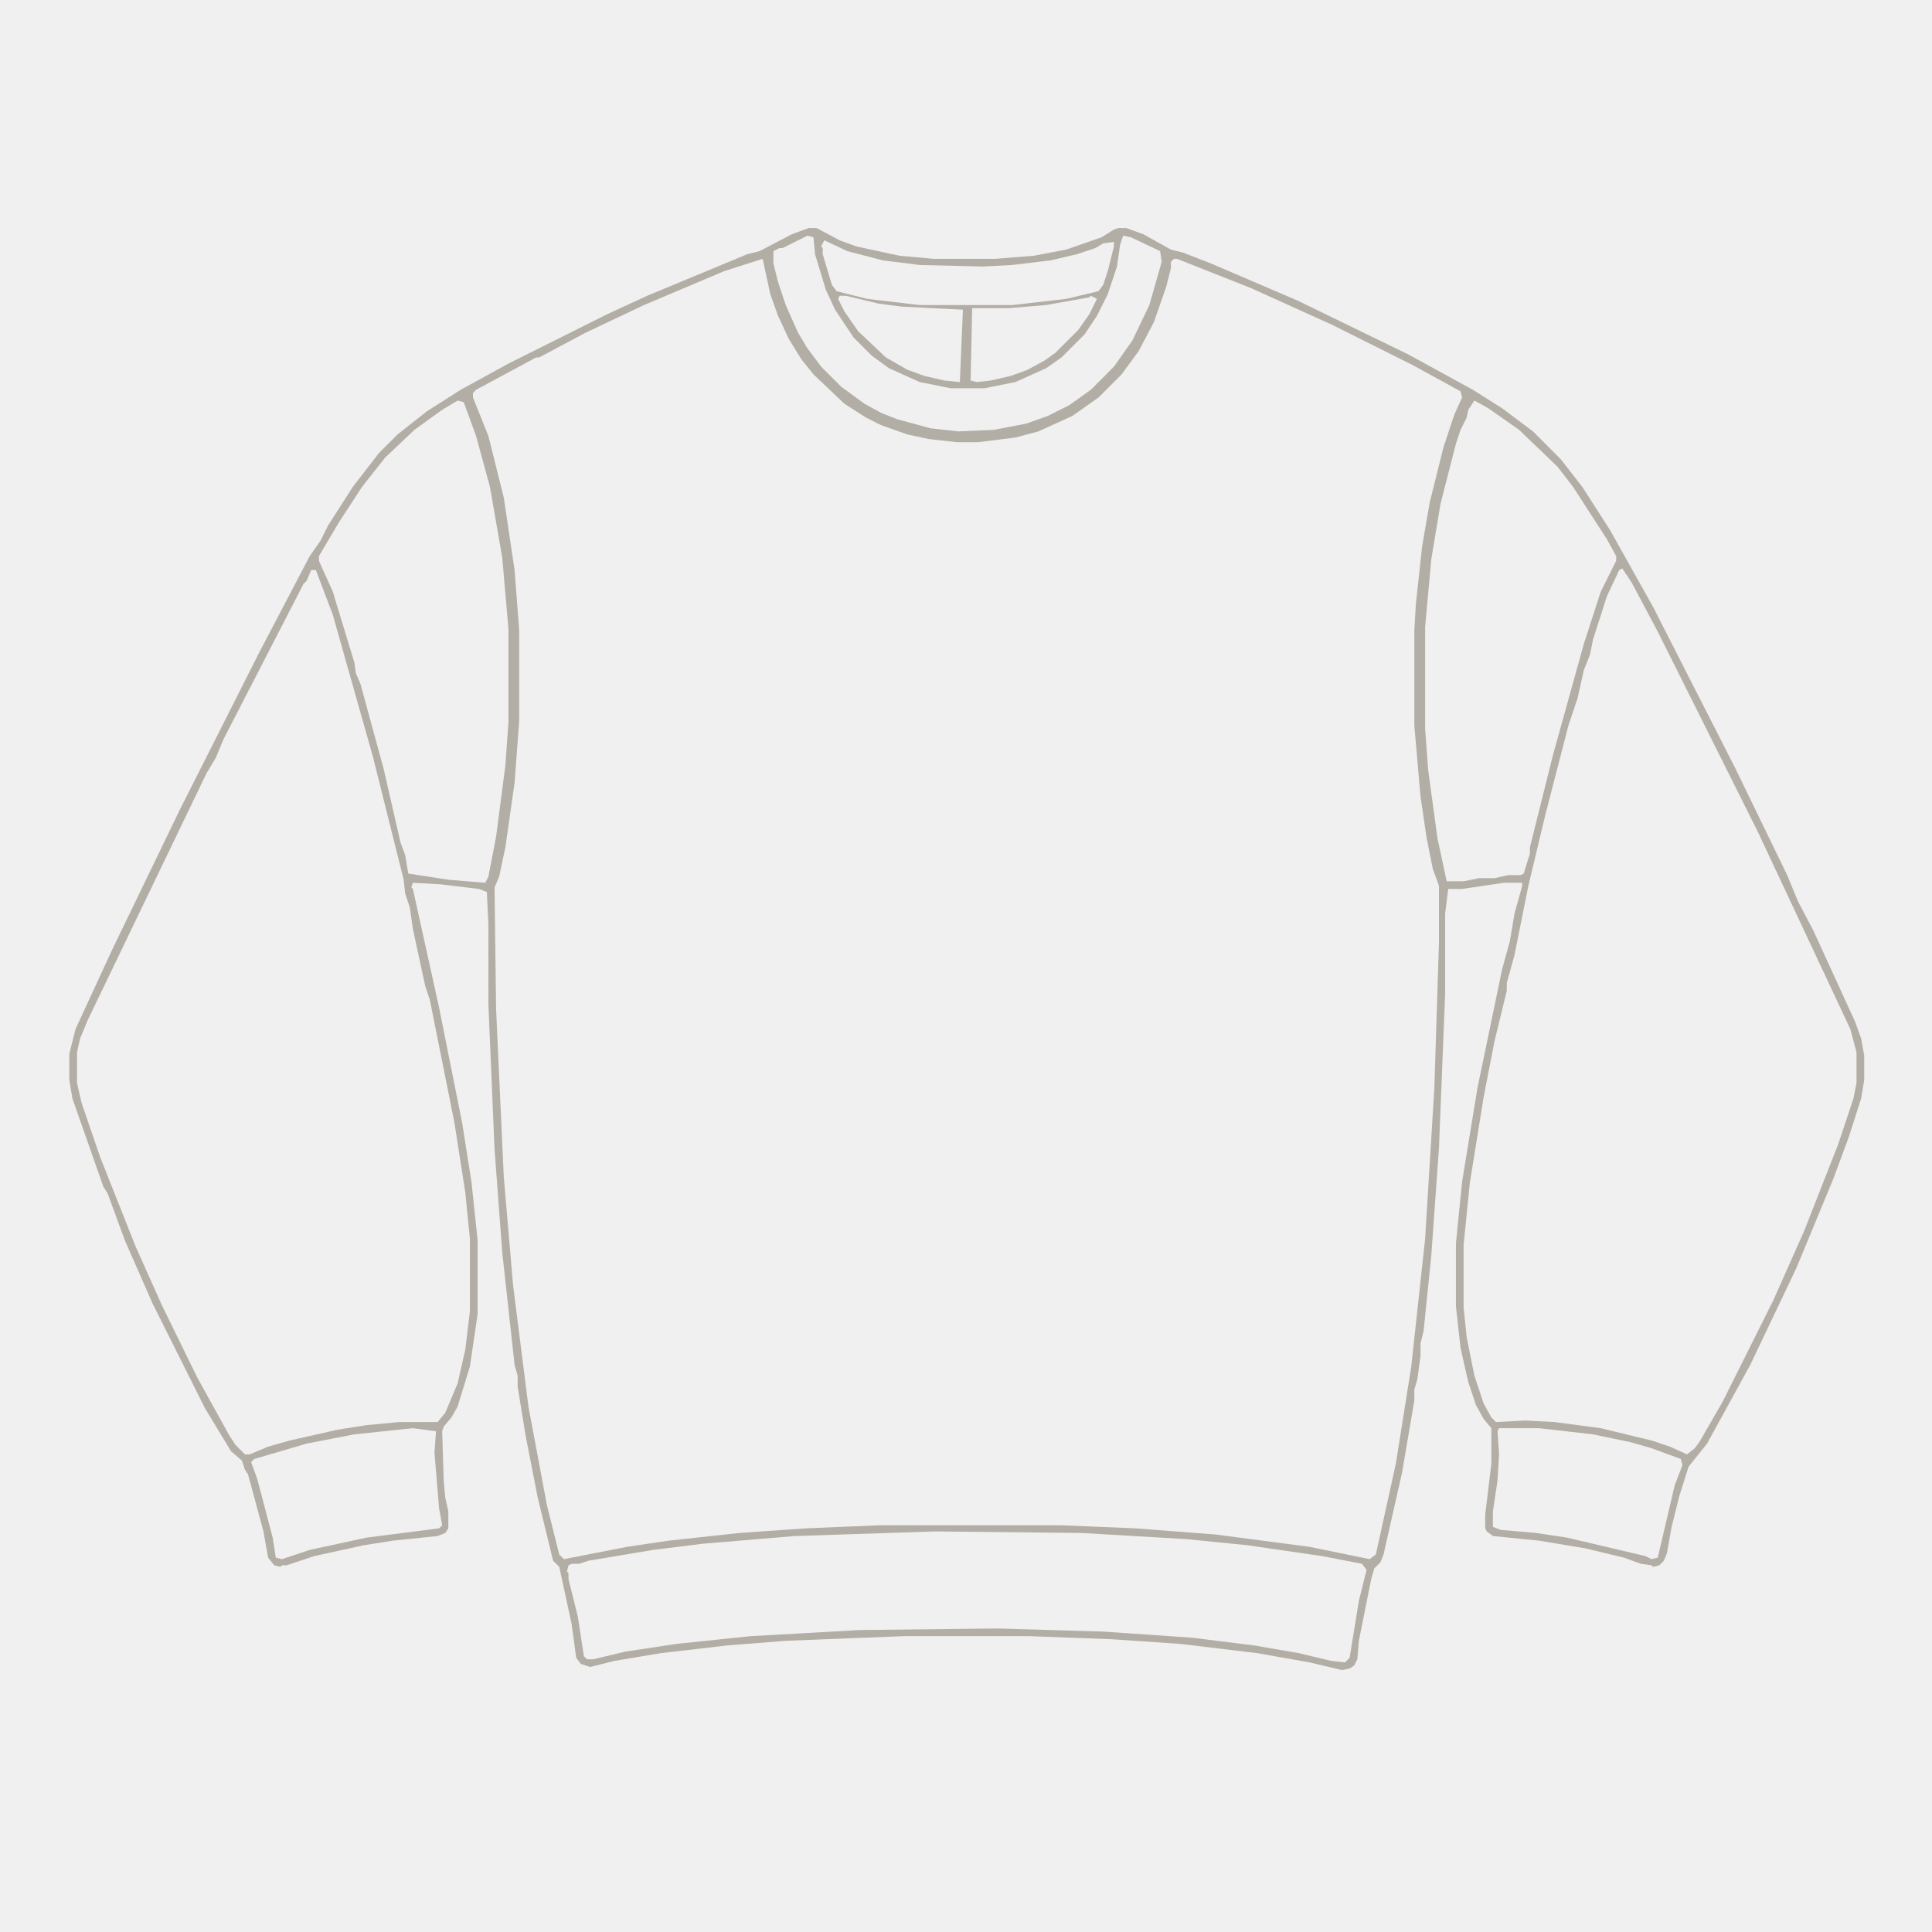
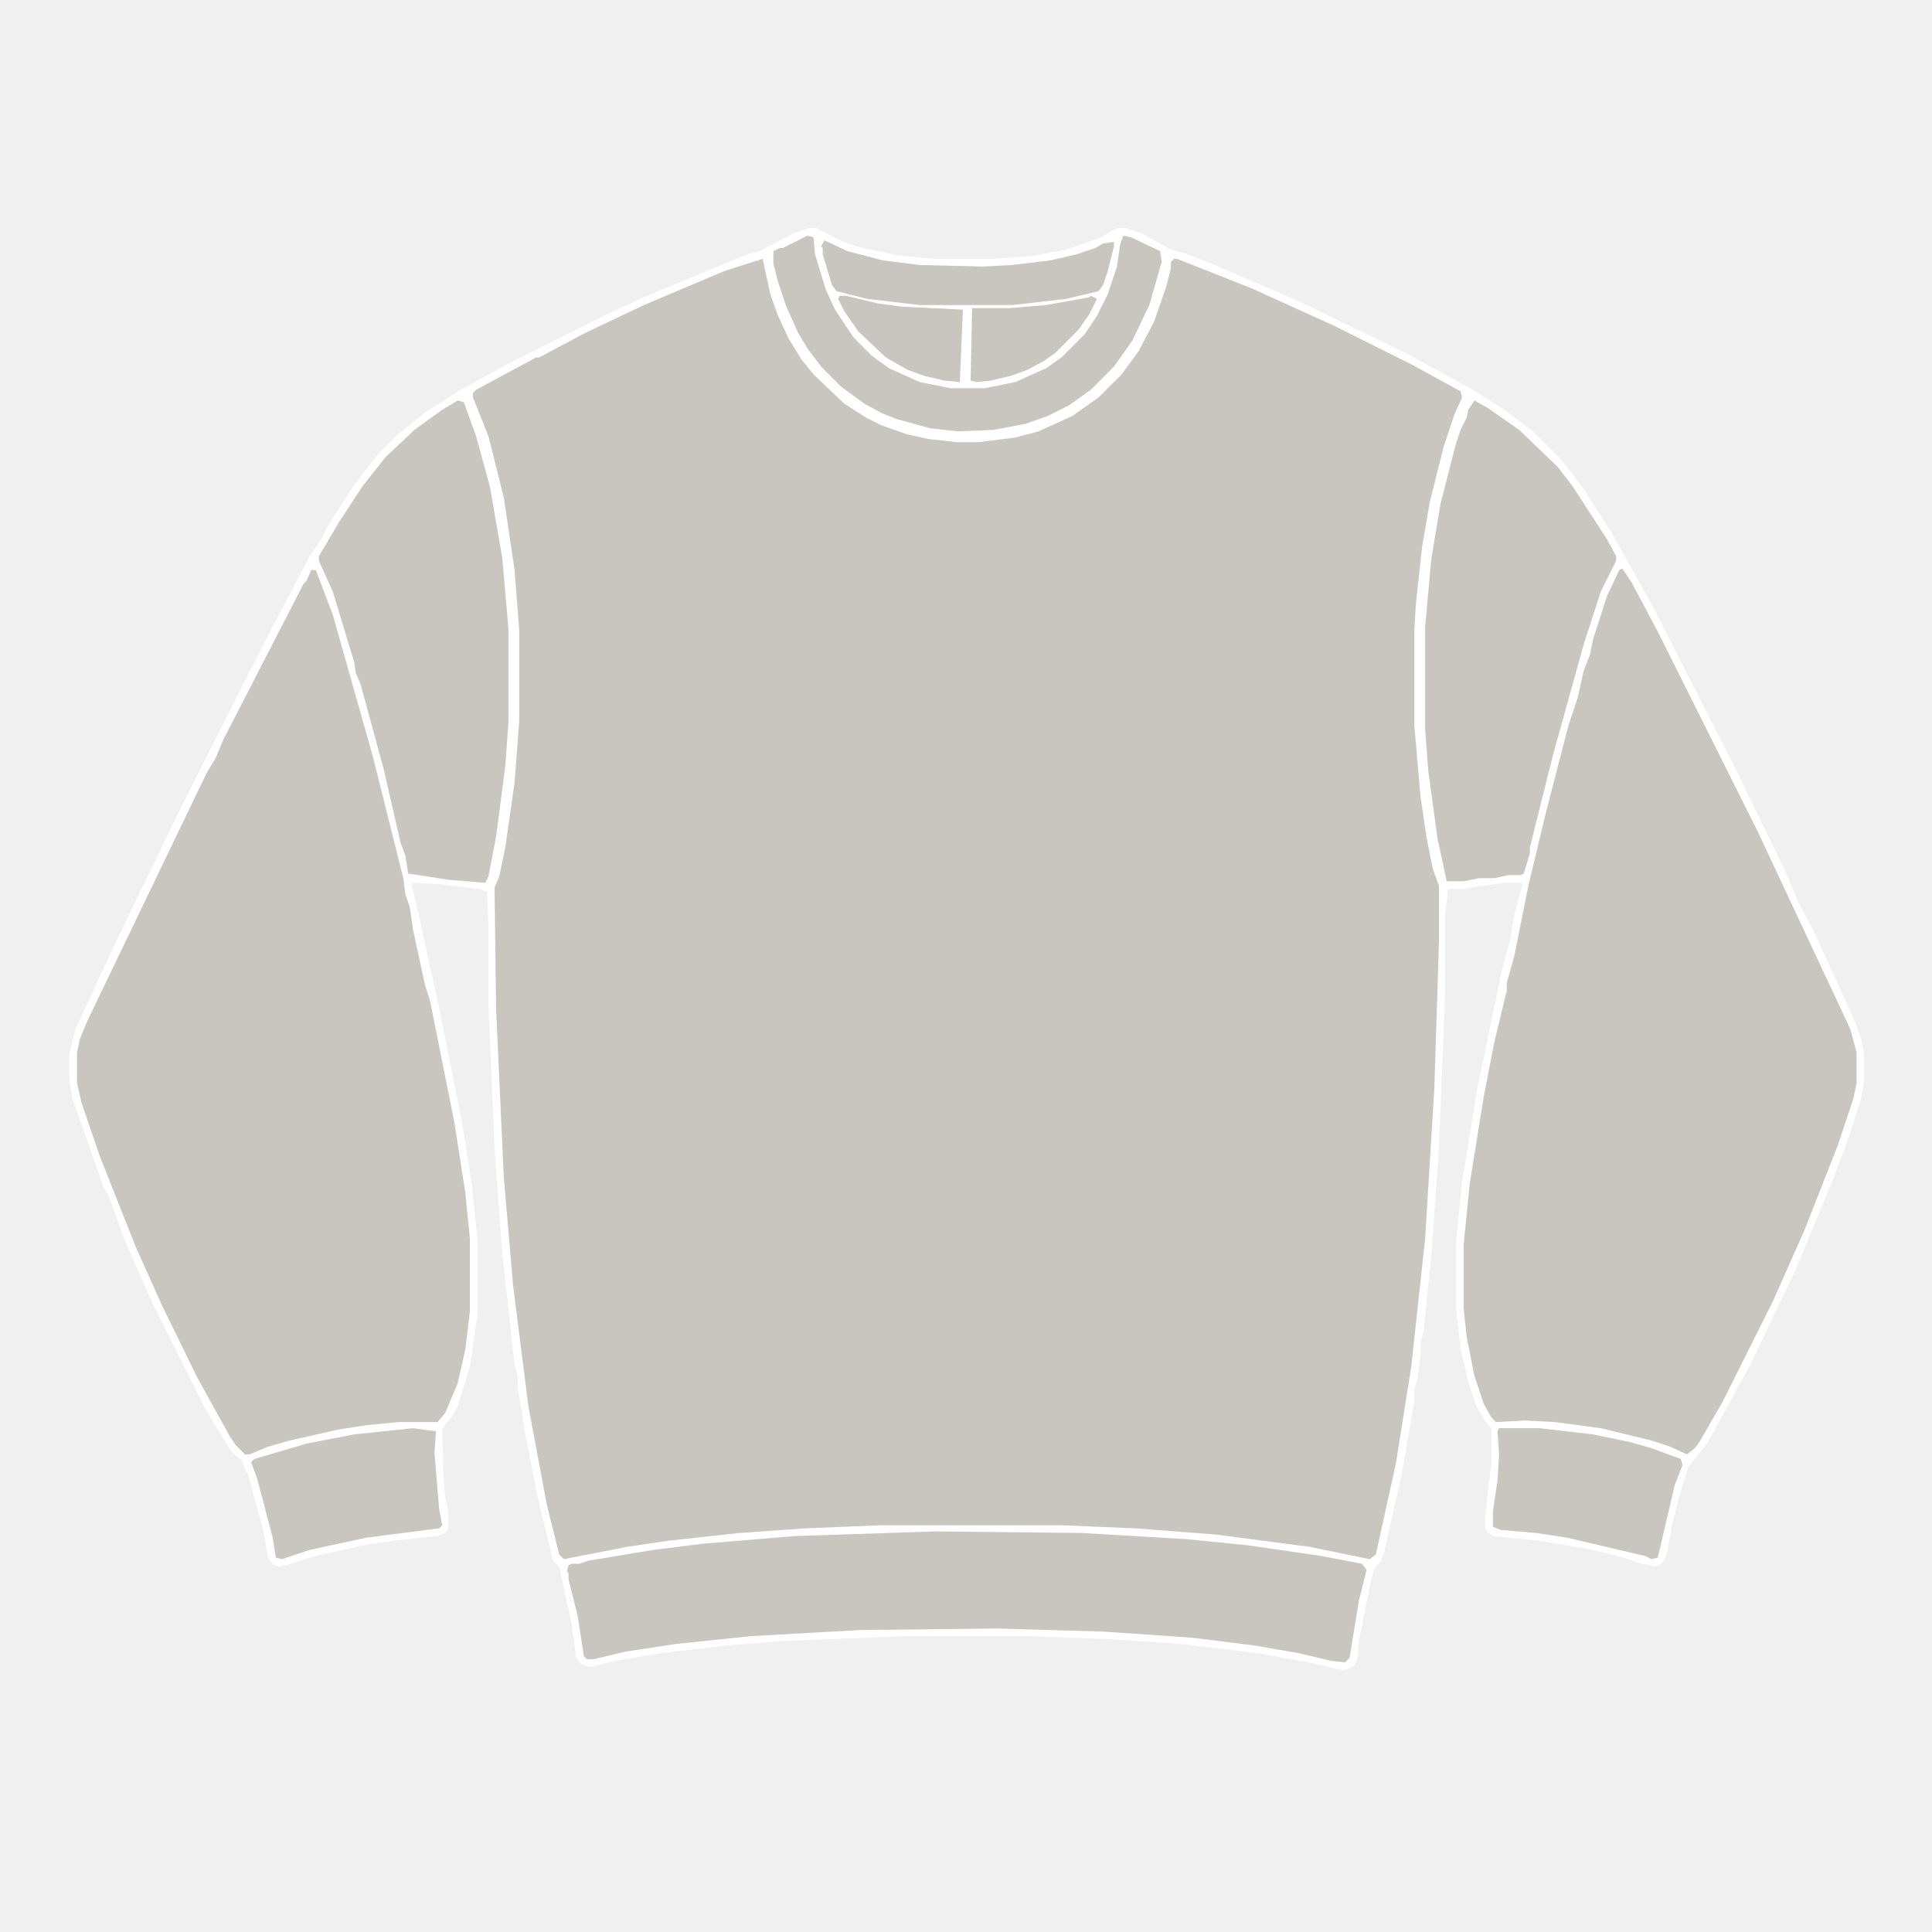
<svg xmlns="http://www.w3.org/2000/svg" width="1254" height="1254" viewBox="0 0 1254 1254">
-   <g fill="#b3aea5" fill-rule="evenodd">
-     <path d="M 246.0,294.0 L 229.0,316.0 L 213.0,341.0 L 208.0,351.0 L 201.0,361.0 L 168.0,424.0 L 117.0,525.0 L 73.0,616.0 L 49.0,668.0 L 45.0,684.0 L 45.0,701.0 L 47.0,713.0 L 67.0,770.0 L 70.0,775.0 L 81.0,805.0 L 99.0,846.0 L 133.0,914.0 L 150.0,942.0 L 157.0,948.0 L 159.0,954.0 L 161.0,957.0 L 171.0,994.0 L 174.0,1011.0 L 178.0,1016.0 L 182.0,1017.0 L 183.0,1016.0 L 186.0,1016.0 L 204.0,1010.0 L 236.0,1003.0 L 255.0,1000.0 L 284.0,997.0 L 289.0,995.0 L 291.0,992.0 L 291.0,981.0 L 289.0,972.0 L 288.0,961.0 L 287.0,929.0 L 288.0,926.0 L 293.0,920.0 L 297.0,913.0 L 305.0,887.0 L 310.0,853.0 L 310.0,805.0 L 306.0,767.0 L 300.0,729.0 L 285.0,654.0 L 268.0,577.0 L 267.0,576.0 L 268.0,573.0 L 286.0,574.0 L 311.0,577.0 L 316.0,579.0 L 317.0,600.0 L 317.0,652.0 L 321.0,746.0 L 326.0,813.0 L 334.0,886.0 L 336.0,893.0 L 336.0,900.0 L 341.0,931.0 L 349.0,972.0 L 359.0,1013.0 L 363.0,1017.0 L 371.0,1054.0 L 374.0,1076.0 L 377.0,1080.0 L 383.0,1082.0 L 399.0,1078.0 L 429.0,1073.0 L 472.0,1068.0 L 510.0,1065.0 L 586.0,1062.0 L 669.0,1062.0 L 722.0,1064.0 L 766.0,1067.0 L 816.0,1073.0 L 850.0,1079.0 L 871.0,1084.0 L 876.0,1083.0 L 879.0,1081.0 L 881.0,1077.0 L 882.0,1065.0 L 890.0,1025.0 L 892.0,1018.0 L 896.0,1014.0 L 898.0,1009.0 L 910.0,956.0 L 918.0,909.0 L 918.0,902.0 L 920.0,895.0 L 922.0,880.0 L 922.0,872.0 L 924.0,864.0 L 929.0,815.0 L 934.0,745.0 L 938.0,645.0 L 938.0,593.0 L 940.0,577.0 L 949.0,577.0 L 976.0,573.0 L 988.0,573.0 L 988.0,575.0 L 983.0,593.0 L 980.0,611.0 L 975.0,629.0 L 959.0,706.0 L 949.0,767.0 L 945.0,807.0 L 945.0,848.0 L 948.0,875.0 L 953.0,897.0 L 958.0,912.0 L 963.0,921.0 L 968.0,927.0 L 968.0,950.0 L 964.0,983.0 L 964.0,992.0 L 965.0,994.0 L 969.0,997.0 L 999.0,1000.0 L 1029.0,1005.0 L 1054.0,1011.0 L 1065.0,1015.0 L 1072.0,1016.0 L 1073.0,1017.0 L 1077.0,1016.0 L 1080.0,1013.0 L 1082.0,1008.0 L 1085.0,991.0 L 1090.0,971.0 L 1096.0,952.0 L 1108.0,937.0 L 1136.0,886.0 L 1166.0,823.0 L 1190.0,765.0 L 1200.0,738.0 L 1208.0,713.0 L 1210.0,701.0 L 1210.0,685.0 L 1208.0,674.0 L 1204.0,663.0 L 1177.0,604.0 L 1167.0,585.0 L 1160.0,568.0 L 1126.0,498.0 L 1073.0,394.0 L 1045.0,344.0 L 1027.0,316.0 L 1013.0,298.0 L 995.0,280.0 L 975.0,265.0 L 956.0,253.0 L 914.0,230.0 L 842.0,195.0 L 786.0,171.0 L 768.0,164.0 L 760.0,162.0 L 742.0,152.0 L 731.0,148.0 L 726.0,148.0 L 723.0,149.0 L 715.0,154.0 L 692.0,162.0 L 671.0,166.0 L 646.0,168.0 L 606.0,168.0 L 584.0,166.0 L 556.0,160.0 L 545.0,156.0 L 530.0,148.0 L 525.0,148.0 L 514.0,152.0 L 493.0,163.0 L 485.0,165.0 L 420.0,192.0 L 394.0,204.0 L 330.0,236.0 L 299.0,253.0 L 277.0,267.0 L 258.0,282.0 Z M 368.0,1020.0 L 369.0,1016.0 L 371.0,1015.0 L 376.0,1015.0 L 382.0,1013.0 L 424.0,1006.0 L 456.0,1002.0 L 516.0,997.0 L 607.0,994.0 L 702.0,995.0 L 770.0,999.0 L 810.0,1003.0 L 858.0,1010.0 L 884.0,1015.0 L 887.0,1019.0 L 882.0,1039.0 L 876.0,1076.0 L 873.0,1079.0 L 864.0,1078.0 L 843.0,1073.0 L 814.0,1068.0 L 774.0,1063.0 L 716.0,1059.0 L 647.0,1057.0 L 558.0,1058.0 L 487.0,1062.0 L 439.0,1067.0 L 406.0,1072.0 L 385.0,1077.0 L 381.0,1077.0 L 379.0,1075.0 L 375.0,1049.0 L 369.0,1025.0 L 369.0,1021.0 Z M 973.0,927.0 L 999.0,927.0 L 1034.0,931.0 L 1058.0,936.0 L 1072.0,940.0 L 1091.0,947.0 L 1092.0,951.0 L 1087.0,964.0 L 1076.0,1011.0 L 1072.0,1012.0 L 1068.0,1010.0 L 1017.0,998.0 L 997.0,995.0 L 974.0,993.0 L 969.0,991.0 L 969.0,981.0 L 972.0,961.0 L 973.0,944.0 L 972.0,929.0 Z M 283.0,929.0 L 282.0,943.0 L 285.0,979.0 L 287.0,990.0 L 285.0,992.0 L 238.0,998.0 L 201.0,1006.0 L 183.0,1012.0 L 179.0,1011.0 L 177.0,998.0 L 167.0,960.0 L 163.0,949.0 L 165.0,947.0 L 199.0,937.0 L 230.0,931.0 L 268.0,927.0 Z M 1053.0,369.0 L 1059.0,378.0 L 1076.0,410.0 L 1141.0,540.0 L 1201.0,668.0 L 1205.0,683.0 L 1205.0,703.0 L 1203.0,713.0 L 1193.0,743.0 L 1171.0,799.0 L 1151.0,844.0 L 1118.0,910.0 L 1103.0,936.0 L 1100.0,940.0 L 1095.0,944.0 L 1084.0,939.0 L 1072.0,935.0 L 1039.0,927.0 L 1009.0,923.0 L 990.0,922.0 L 971.0,923.0 L 968.0,920.0 L 963.0,911.0 L 957.0,893.0 L 952.0,868.0 L 950.0,849.0 L 950.0,808.0 L 954.0,768.0 L 963.0,712.0 L 970.0,676.0 L 978.0,643.0 L 978.0,638.0 L 983.0,620.0 L 992.0,575.0 L 1003.0,529.0 L 1018.0,471.0 L 1024.0,453.0 L 1028.0,435.0 L 1032.0,425.0 L 1034.0,415.0 L 1043.0,387.0 L 1051.0,370.0 Z M 205.0,370.0 L 216.0,399.0 L 242.0,491.0 L 262.0,571.0 L 263.0,580.0 L 266.0,589.0 L 268.0,603.0 L 276.0,640.0 L 279.0,649.0 L 295.0,729.0 L 302.0,774.0 L 305.0,804.0 L 305.0,851.0 L 302.0,876.0 L 297.0,898.0 L 289.0,917.0 L 284.0,923.0 L 259.0,923.0 L 238.0,925.0 L 219.0,928.0 L 188.0,935.0 L 174.0,939.0 L 162.0,944.0 L 159.0,944.0 L 153.0,938.0 L 149.0,932.0 L 128.0,894.0 L 105.0,847.0 L 88.0,809.0 L 65.0,751.0 L 53.0,716.0 L 50.0,703.0 L 50.0,683.0 L 52.0,674.0 L 57.0,662.0 L 134.0,502.0 L 140.0,492.0 L 145.0,480.0 L 197.0,379.0 L 199.0,377.0 L 202.0,370.0 Z M 957.0,260.0 L 966.0,265.0 L 986.0,279.0 L 1011.0,303.0 L 1021.0,316.0 L 1043.0,350.0 L 1049.0,361.0 L 1049.0,364.0 L 1039.0,384.0 L 1028.0,418.0 L 1008.0,490.0 L 993.0,550.0 L 993.0,554.0 L 989.0,567.0 L 987.0,568.0 L 979.0,568.0 L 970.0,570.0 L 960.0,570.0 L 950.0,572.0 L 939.0,572.0 L 933.0,544.0 L 927.0,500.0 L 925.0,473.0 L 925.0,407.0 L 929.0,363.0 L 935.0,327.0 L 945.0,288.0 L 948.0,279.0 L 952.0,271.0 L 953.0,266.0 Z M 297.0,260.0 L 301.0,261.0 L 309.0,283.0 L 318.0,316.0 L 326.0,362.0 L 330.0,408.0 L 330.0,469.0 L 328.0,497.0 L 322.0,543.0 L 317.0,569.0 L 315.0,573.0 L 291.0,571.0 L 265.0,567.0 L 263.0,555.0 L 260.0,547.0 L 249.0,499.0 L 234.0,444.0 L 231.0,437.0 L 230.0,430.0 L 216.0,384.0 L 207.0,364.0 L 207.0,361.0 L 220.0,339.0 L 235.0,316.0 L 250.0,297.0 L 269.0,279.0 L 287.0,266.0 Z M 712.0,194.0 L 707.0,204.0 L 700.0,214.0 L 685.0,229.0 L 678.0,234.0 L 667.0,240.0 L 656.0,244.0 L 643.0,247.0 L 634.0,248.0 L 630.0,247.0 L 631.0,200.0 L 655.0,200.0 L 679.0,198.0 L 707.0,193.0 L 708.0,192.0 Z M 545.0,192.0 L 549.0,192.0 L 570.0,197.0 L 585.0,199.0 L 625.0,201.0 L 623.0,248.0 L 613.0,247.0 L 600.0,244.0 L 589.0,240.0 L 575.0,232.0 L 557.0,215.0 L 548.0,202.0 L 544.0,194.0 Z M 309.0,253.0 L 348.0,232.0 L 350.0,232.0 L 380.0,216.0 L 418.0,198.0 L 470.0,176.0 L 495.0,168.0 L 500.0,191.0 L 505.0,205.0 L 512.0,220.0 L 520.0,233.0 L 528.0,243.0 L 548.0,262.0 L 562.0,271.0 L 572.0,276.0 L 589.0,282.0 L 603.0,285.0 L 621.0,287.0 L 635.0,287.0 L 659.0,284.0 L 674.0,280.0 L 696.0,270.0 L 713.0,258.0 L 728.0,243.0 L 739.0,228.0 L 749.0,209.0 L 757.0,186.0 L 760.0,174.0 L 760.0,170.0 L 762.0,168.0 L 764.0,168.0 L 812.0,187.0 L 865.0,211.0 L 917.0,237.0 L 948.0,254.0 L 949.0,258.0 L 944.0,269.0 L 937.0,290.0 L 928.0,326.0 L 923.0,355.0 L 919.0,392.0 L 918.0,409.0 L 918.0,471.0 L 922.0,517.0 L 926.0,544.0 L 930.0,564.0 L 934.0,575.0 L 934.0,611.0 L 931.0,706.0 L 925.0,804.0 L 916.0,887.0 L 906.0,950.0 L 893.0,1009.0 L 889.0,1012.0 L 850.0,1004.0 L 789.0,996.0 L 737.0,992.0 L 689.0,990.0 L 571.0,990.0 L 523.0,992.0 L 480.0,995.0 L 434.0,1000.0 L 407.0,1004.0 L 366.0,1012.0 L 363.0,1009.0 L 355.0,977.0 L 343.0,913.0 L 333.0,834.0 L 327.0,764.0 L 322.0,655.0 L 321.0,576.0 L 324.0,569.0 L 328.0,550.0 L 334.0,508.0 L 337.0,468.0 L 337.0,409.0 L 334.0,370.0 L 327.0,323.0 L 317.0,283.0 L 307.0,258.0 L 307.0,255.0 Z M 533.0,160.0 L 535.0,156.0 L 550.0,163.0 L 573.0,169.0 L 597.0,172.0 L 638.0,173.0 L 657.0,172.0 L 682.0,169.0 L 699.0,165.0 L 711.0,161.0 L 716.0,158.0 L 723.0,157.0 L 723.0,160.0 L 719.0,176.0 L 716.0,185.0 L 713.0,189.0 L 692.0,194.0 L 657.0,198.0 L 597.0,198.0 L 563.0,194.0 L 543.0,189.0 L 540.0,185.0 L 534.0,165.0 L 534.0,161.0 Z M 502.0,163.0 L 506.0,161.0 L 508.0,161.0 L 524.0,153.0 L 528.0,154.0 L 529.0,165.0 L 536.0,188.0 L 542.0,201.0 L 554.0,219.0 L 566.0,231.0 L 577.0,239.0 L 597.0,248.0 L 617.0,252.0 L 639.0,252.0 L 659.0,248.0 L 679.0,239.0 L 689.0,232.0 L 704.0,217.0 L 712.0,205.0 L 719.0,191.0 L 725.0,173.0 L 727.0,159.0 L 729.0,153.0 L 734.0,154.0 L 753.0,163.0 L 754.0,170.0 L 746.0,198.0 L 735.0,221.0 L 723.0,238.0 L 708.0,253.0 L 694.0,263.0 L 680.0,270.0 L 666.0,275.0 L 645.0,279.0 L 622.0,280.0 L 604.0,278.0 L 582.0,272.0 L 572.0,268.0 L 561.0,262.0 L 546.0,251.0 L 533.0,238.0 L 524.0,226.0 L 518.0,216.0 L 510.0,198.0 L 505.0,183.0 L 502.0,171.0 Z " />
+   <g fill-rule="evenodd">
+     <path class="shirt-body" d="M 246.0,294.0 L 229.0,316.0 L 213.0,341.0 L 208.0,351.0 L 201.0,361.0 L 168.0,424.0 L 117.0,525.0 L 73.0,616.0 L 49.0,668.0 L 45.0,684.0 L 45.0,701.0 L 47.0,713.0 L 67.0,770.0 L 70.0,775.0 L 81.0,805.0 L 99.0,846.0 L 133.0,914.0 L 150.0,942.0 L 157.0,948.0 L 159.0,954.0 L 161.0,957.0 L 171.0,994.0 L 174.0,1011.0 L 178.0,1016.0 L 182.0,1017.0 L 183.0,1016.0 L 186.0,1016.0 L 204.0,1010.0 L 236.0,1003.0 L 255.0,1000.0 L 284.0,997.0 L 289.0,995.0 L 291.0,992.0 L 291.0,981.0 L 289.0,972.0 L 288.0,961.0 L 287.0,929.0 L 288.0,926.0 L 293.0,920.0 L 297.0,913.0 L 305.0,887.0 L 310.0,853.0 L 310.0,805.0 L 306.0,767.0 L 300.0,729.0 L 285.0,654.0 L 268.0,577.0 L 267.0,576.0 L 268.0,573.0 L 286.0,574.0 L 311.0,577.0 L 316.0,579.0 L 317.0,600.0 L 317.0,652.0 L 321.0,746.0 L 326.0,813.0 L 334.0,886.0 L 336.0,893.0 L 336.0,900.0 L 341.0,931.0 L 349.0,972.0 L 359.0,1013.0 L 363.0,1017.0 L 371.0,1054.0 L 374.0,1076.0 L 377.0,1080.0 L 383.0,1082.0 L 399.0,1078.0 L 429.0,1073.0 L 472.0,1068.0 L 510.0,1065.0 L 586.0,1062.0 L 669.0,1062.0 L 722.0,1064.0 L 766.0,1067.0 L 816.0,1073.0 L 850.0,1079.0 L 871.0,1084.0 L 876.0,1083.0 L 879.0,1081.0 L 881.0,1077.0 L 882.0,1065.0 L 890.0,1025.0 L 892.0,1018.0 L 896.0,1014.0 L 898.0,1009.0 L 910.0,956.0 L 918.0,909.0 L 918.0,902.0 L 920.0,895.0 L 922.0,880.0 L 922.0,872.0 L 924.0,864.0 L 929.0,815.0 L 934.0,745.0 L 938.0,645.0 L 938.0,593.0 L 940.0,577.0 L 949.0,577.0 L 976.0,573.0 L 988.0,573.0 L 988.0,575.0 L 983.0,593.0 L 980.0,611.0 L 975.0,629.0 L 959.0,706.0 L 949.0,767.0 L 945.0,807.0 L 945.0,848.0 L 948.0,875.0 L 953.0,897.0 L 958.0,912.0 L 963.0,921.0 L 968.0,927.0 L 968.0,950.0 L 964.0,983.0 L 964.0,992.0 L 965.0,994.0 L 969.0,997.0 L 999.0,1000.0 L 1029.0,1005.0 L 1054.0,1011.0 L 1065.0,1015.0 L 1072.0,1016.0 L 1073.0,1017.0 L 1077.0,1016.0 L 1080.0,1013.0 L 1082.0,1008.0 L 1085.0,991.0 L 1090.0,971.0 L 1096.0,952.0 L 1108.0,937.0 L 1136.0,886.0 L 1166.0,823.0 L 1190.0,765.0 L 1200.0,738.0 L 1208.0,713.0 L 1210.0,701.0 L 1210.0,685.0 L 1208.0,674.0 L 1204.0,663.0 L 1177.0,604.0 L 1167.0,585.0 L 1160.0,568.0 L 1126.0,498.0 L 1073.0,394.0 L 1045.0,344.0 L 1027.0,316.0 L 1013.0,298.0 L 995.0,280.0 L 975.0,265.0 L 956.0,253.0 L 914.0,230.0 L 842.0,195.0 L 786.0,171.0 L 768.0,164.0 L 760.0,162.0 L 742.0,152.0 L 731.0,148.0 L 726.0,148.0 L 723.0,149.0 L 715.0,154.0 L 692.0,162.0 L 671.0,166.0 L 646.0,168.0 L 606.0,168.0 L 584.0,166.0 L 556.0,160.0 L 545.0,156.0 L 530.0,148.0 L 525.0,148.0 L 514.0,152.0 L 493.0,163.0 L 485.0,165.0 L 420.0,192.0 L 394.0,204.0 L 330.0,236.0 L 299.0,253.0 L 277.0,267.0 L 258.0,282.0 Z" fill="#ffffff" />
+     <path class="shirt-detail" d="M 368.0,1020.0 L 369.0,1016.0 L 371.0,1015.0 L 376.0,1015.0 L 382.0,1013.0 L 424.0,1006.0 L 456.0,1002.0 L 516.0,997.0 L 607.0,994.0 L 702.0,995.0 L 770.0,999.0 L 810.0,1003.0 L 858.0,1010.0 L 884.0,1015.0 L 887.0,1019.0 L 882.0,1039.0 L 876.0,1076.0 L 873.0,1079.0 L 864.0,1078.0 L 843.0,1073.0 L 814.0,1068.0 L 774.0,1063.0 L 716.0,1059.0 L 647.0,1057.0 L 558.0,1058.0 L 487.0,1062.0 L 439.0,1067.0 L 406.0,1072.0 L 385.0,1077.0 L 381.0,1077.0 L 379.0,1075.0 L 375.0,1049.0 L 369.0,1025.0 L 369.0,1021.0 Z M 973.0,927.0 L 999.0,927.0 L 1034.0,931.0 L 1058.0,936.0 L 1072.0,940.0 L 1091.0,947.0 L 1092.0,951.0 L 1087.0,964.0 L 1076.0,1011.0 L 1072.0,1012.0 L 1068.0,1010.0 L 1017.0,998.0 L 997.0,995.0 L 974.0,993.0 L 969.0,991.0 L 969.0,981.0 L 972.0,961.0 L 973.0,944.0 L 972.0,929.0 Z M 283.0,929.0 L 282.0,943.0 L 285.0,979.0 L 287.0,990.0 L 285.0,992.0 L 238.0,998.0 L 201.0,1006.0 L 183.0,1012.0 L 179.0,1011.0 L 177.0,998.0 L 167.0,960.0 L 163.0,949.0 L 165.0,947.0 L 199.0,937.0 L 230.0,931.0 L 268.0,927.0 Z M 1053.0,369.0 L 1059.0,378.0 L 1076.0,410.0 L 1141.0,540.0 L 1201.0,668.0 L 1205.0,683.0 L 1205.0,703.0 L 1203.0,713.0 L 1193.0,743.0 L 1171.0,799.0 L 1151.0,844.0 L 1118.0,910.0 L 1103.0,936.0 L 1100.0,940.0 L 1095.0,944.0 L 1084.0,939.0 L 1072.0,935.0 L 1039.0,927.0 L 1009.0,923.0 L 990.0,922.0 L 971.0,923.0 L 968.0,920.0 L 963.0,911.0 L 957.0,893.0 L 952.0,868.0 L 950.0,849.0 L 950.0,808.0 L 954.0,768.0 L 963.0,712.0 L 970.0,676.0 L 978.0,643.0 L 978.0,638.0 L 983.0,620.0 L 992.0,575.0 L 1003.0,529.0 L 1018.0,471.0 L 1024.0,453.0 L 1028.0,435.0 L 1032.0,425.0 L 1034.0,415.0 L 1043.0,387.0 L 1051.0,370.0 Z M 205.0,370.0 L 216.0,399.0 L 242.0,491.0 L 262.0,571.0 L 263.0,580.0 L 266.0,589.0 L 268.0,603.0 L 276.0,640.0 L 279.0,649.0 L 295.0,729.0 L 302.0,774.0 L 305.0,804.0 L 305.0,851.0 L 302.0,876.0 L 297.0,898.0 L 289.0,917.0 L 284.0,923.0 L 259.0,923.0 L 238.0,925.0 L 219.0,928.0 L 188.0,935.0 L 174.0,939.0 L 162.0,944.0 L 159.0,944.0 L 153.0,938.0 L 149.0,932.0 L 128.0,894.0 L 105.0,847.0 L 88.0,809.0 L 65.0,751.0 L 53.0,716.0 L 50.0,703.0 L 50.0,683.0 L 52.0,674.0 L 57.0,662.0 L 134.0,502.0 L 140.0,492.0 L 145.0,480.0 L 197.0,379.0 L 199.0,377.0 L 202.0,370.0 Z M 957.0,260.0 L 966.0,265.0 L 986.0,279.0 L 1011.0,303.0 L 1021.0,316.0 L 1043.0,350.0 L 1049.0,361.0 L 1049.0,364.0 L 1039.0,384.0 L 1028.0,418.0 L 1008.0,490.0 L 993.0,550.0 L 993.0,554.0 L 989.0,567.0 L 987.0,568.0 L 979.0,568.0 L 970.0,570.0 L 960.0,570.0 L 950.0,572.0 L 939.0,572.0 L 933.0,544.0 L 927.0,500.0 L 925.0,473.0 L 925.0,407.0 L 929.0,363.0 L 935.0,327.0 L 945.0,288.0 L 948.0,279.0 L 952.0,271.0 L 953.0,266.0 Z M 297.0,260.0 L 301.0,261.0 L 309.0,283.0 L 318.0,316.0 L 326.0,362.0 L 330.0,408.0 L 330.0,469.0 L 328.0,497.0 L 322.0,543.0 L 317.0,569.0 L 315.0,573.0 L 291.0,571.0 L 265.0,567.0 L 263.0,555.0 L 260.0,547.0 L 249.0,499.0 L 234.0,444.0 L 231.0,437.0 L 230.0,430.0 L 216.0,384.0 L 207.0,364.0 L 207.0,361.0 L 220.0,339.0 L 235.0,316.0 L 250.0,297.0 L 269.0,279.0 L 287.0,266.0 Z M 712.0,194.0 L 707.0,204.0 L 700.0,214.0 L 685.0,229.0 L 678.0,234.0 L 667.0,240.0 L 656.0,244.0 L 643.0,247.0 L 634.0,248.0 L 630.0,247.0 L 631.0,200.0 L 655.0,200.0 L 679.0,198.0 L 707.0,193.0 L 708.0,192.0 Z M 545.0,192.0 L 549.0,192.0 L 570.0,197.0 L 585.0,199.0 L 625.0,201.0 L 623.0,248.0 L 613.0,247.0 L 600.0,244.0 L 589.0,240.0 L 575.0,232.0 L 557.0,215.0 L 548.0,202.0 L 544.0,194.0 Z M 309.0,253.0 L 348.0,232.0 L 350.0,232.0 L 380.0,216.0 L 418.0,198.0 L 470.0,176.0 L 495.0,168.0 L 500.0,191.0 L 505.0,205.0 L 512.0,220.0 L 520.0,233.0 L 528.0,243.0 L 548.0,262.0 L 562.0,271.0 L 572.0,276.0 L 589.0,282.0 L 603.0,285.0 L 621.0,287.0 L 635.0,287.0 L 659.0,284.0 L 674.0,280.0 L 696.0,270.0 L 713.0,258.0 L 728.0,243.0 L 739.0,228.0 L 749.0,209.0 L 757.0,186.0 L 760.0,174.0 L 760.0,170.0 L 762.0,168.0 L 764.0,168.0 L 812.0,187.0 L 865.0,211.0 L 917.0,237.0 L 948.0,254.0 L 949.0,258.0 L 944.0,269.0 L 937.0,290.0 L 928.0,326.0 L 923.0,355.0 L 919.0,392.0 L 918.0,409.0 L 918.0,471.0 L 922.0,517.0 L 926.0,544.0 L 930.0,564.0 L 934.0,575.0 L 934.0,611.0 L 931.0,706.0 L 925.0,804.0 L 916.0,887.0 L 906.0,950.0 L 893.0,1009.0 L 889.0,1012.0 L 850.0,1004.0 L 789.0,996.0 L 737.0,992.0 L 689.0,990.0 L 571.0,990.0 L 523.0,992.0 L 480.0,995.0 L 434.0,1000.0 L 407.0,1004.0 L 366.0,1012.0 L 363.0,1009.0 L 355.0,977.0 L 343.0,913.0 L 333.0,834.0 L 327.0,764.0 L 322.0,655.0 L 321.0,576.0 L 324.0,569.0 L 328.0,550.0 L 334.0,508.0 L 337.0,468.0 L 337.0,409.0 L 334.0,370.0 L 327.0,323.0 L 317.0,283.0 L 307.0,258.0 L 307.0,255.0 Z M 533.0,160.0 L 535.0,156.0 L 550.0,163.0 L 573.0,169.0 L 597.0,172.0 L 638.0,173.0 L 657.0,172.0 L 682.0,169.0 L 699.0,165.0 L 711.0,161.0 L 716.0,158.0 L 723.0,157.0 L 723.0,160.0 L 719.0,176.0 L 716.0,185.0 L 713.0,189.0 L 692.0,194.0 L 657.0,198.0 L 597.0,198.0 L 563.0,194.0 L 543.0,189.0 L 540.0,185.0 L 534.0,165.0 L 534.0,161.0 Z M 502.0,163.0 L 506.0,161.0 L 508.0,161.0 L 524.0,153.0 L 528.0,154.0 L 529.0,165.0 L 536.0,188.0 L 542.0,201.0 L 554.0,219.0 L 566.0,231.0 L 577.0,239.0 L 597.0,248.0 L 617.0,252.0 L 639.0,252.0 L 659.0,248.0 L 679.0,239.0 L 689.0,232.0 L 704.0,217.0 L 712.0,205.0 L 719.0,191.0 L 725.0,173.0 L 727.0,159.0 L 729.0,153.0 L 734.0,154.0 L 753.0,163.0 L 754.0,170.0 L 746.0,198.0 L 735.0,221.0 L 723.0,238.0 L 708.0,253.0 L 694.0,263.0 L 680.0,270.0 L 666.0,275.0 L 645.0,279.0 L 622.0,280.0 L 604.0,278.0 L 582.0,272.0 L 572.0,268.0 L 561.0,262.0 L 546.0,251.0 L 533.0,238.0 L 524.0,226.0 L 518.0,216.0 L 510.0,198.0 L 505.0,183.0 L 502.0,171.0 Z" fill="#c9c6bf" />
  </g>
</svg>
